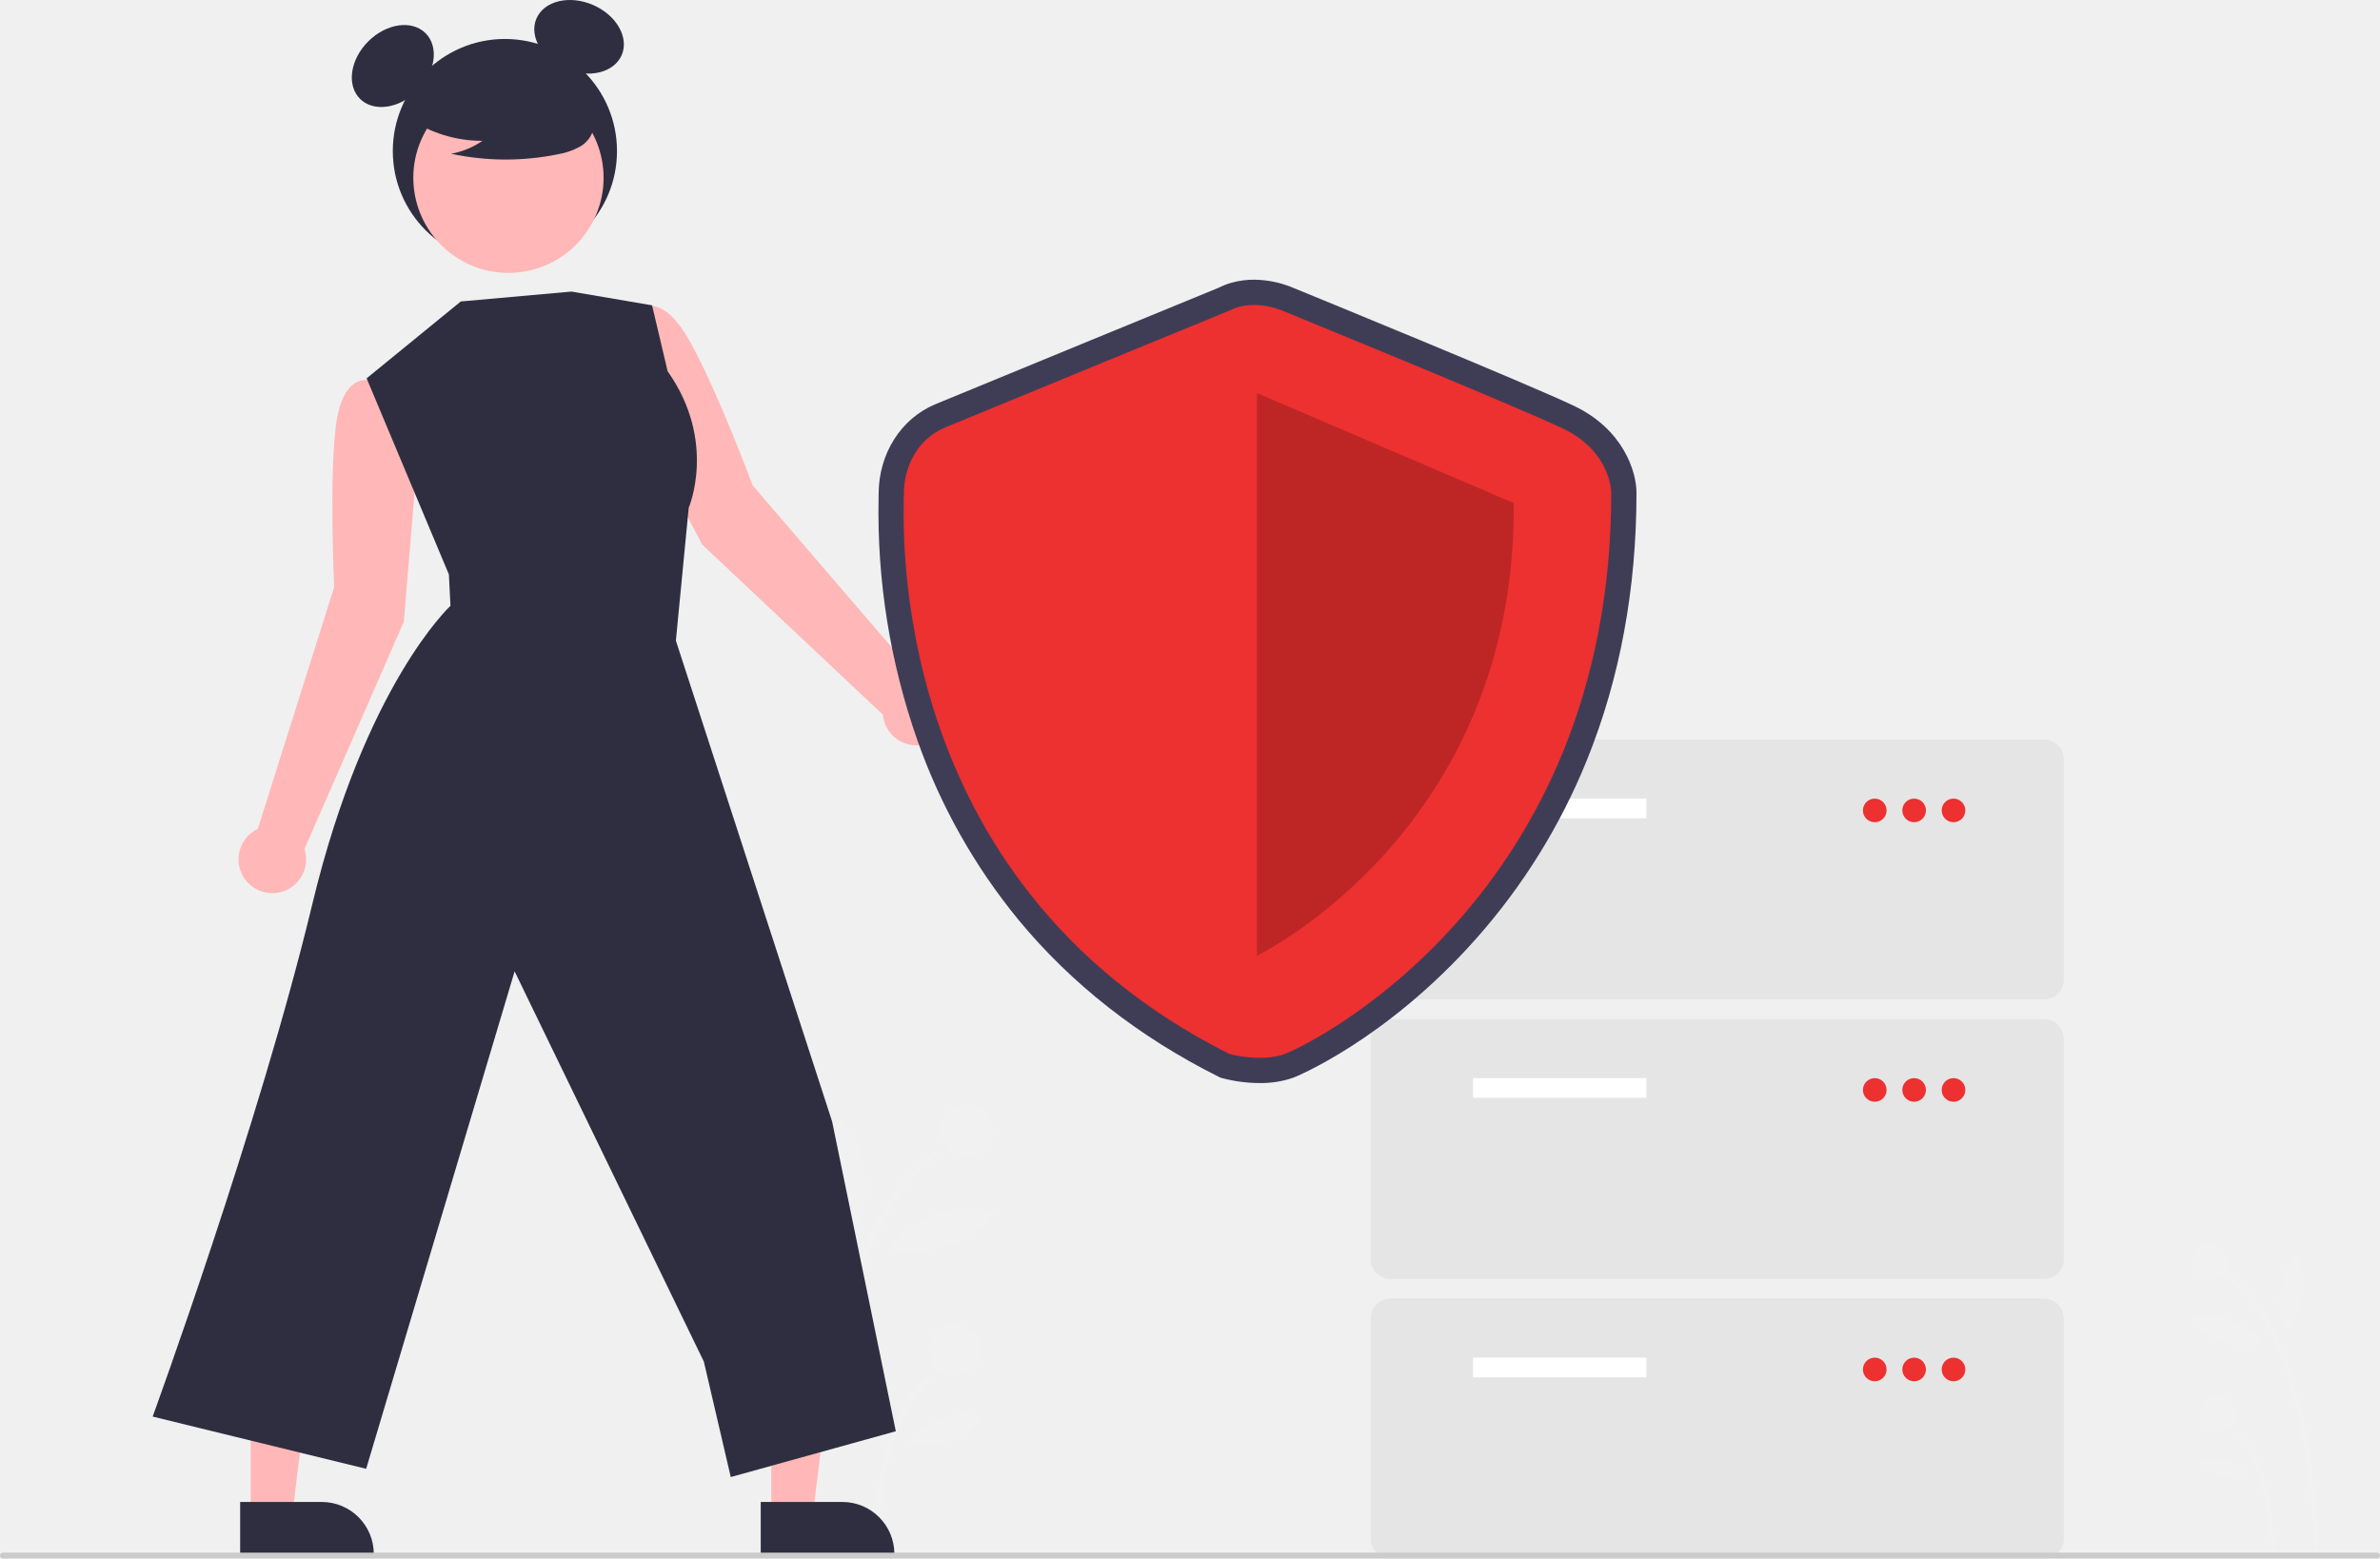
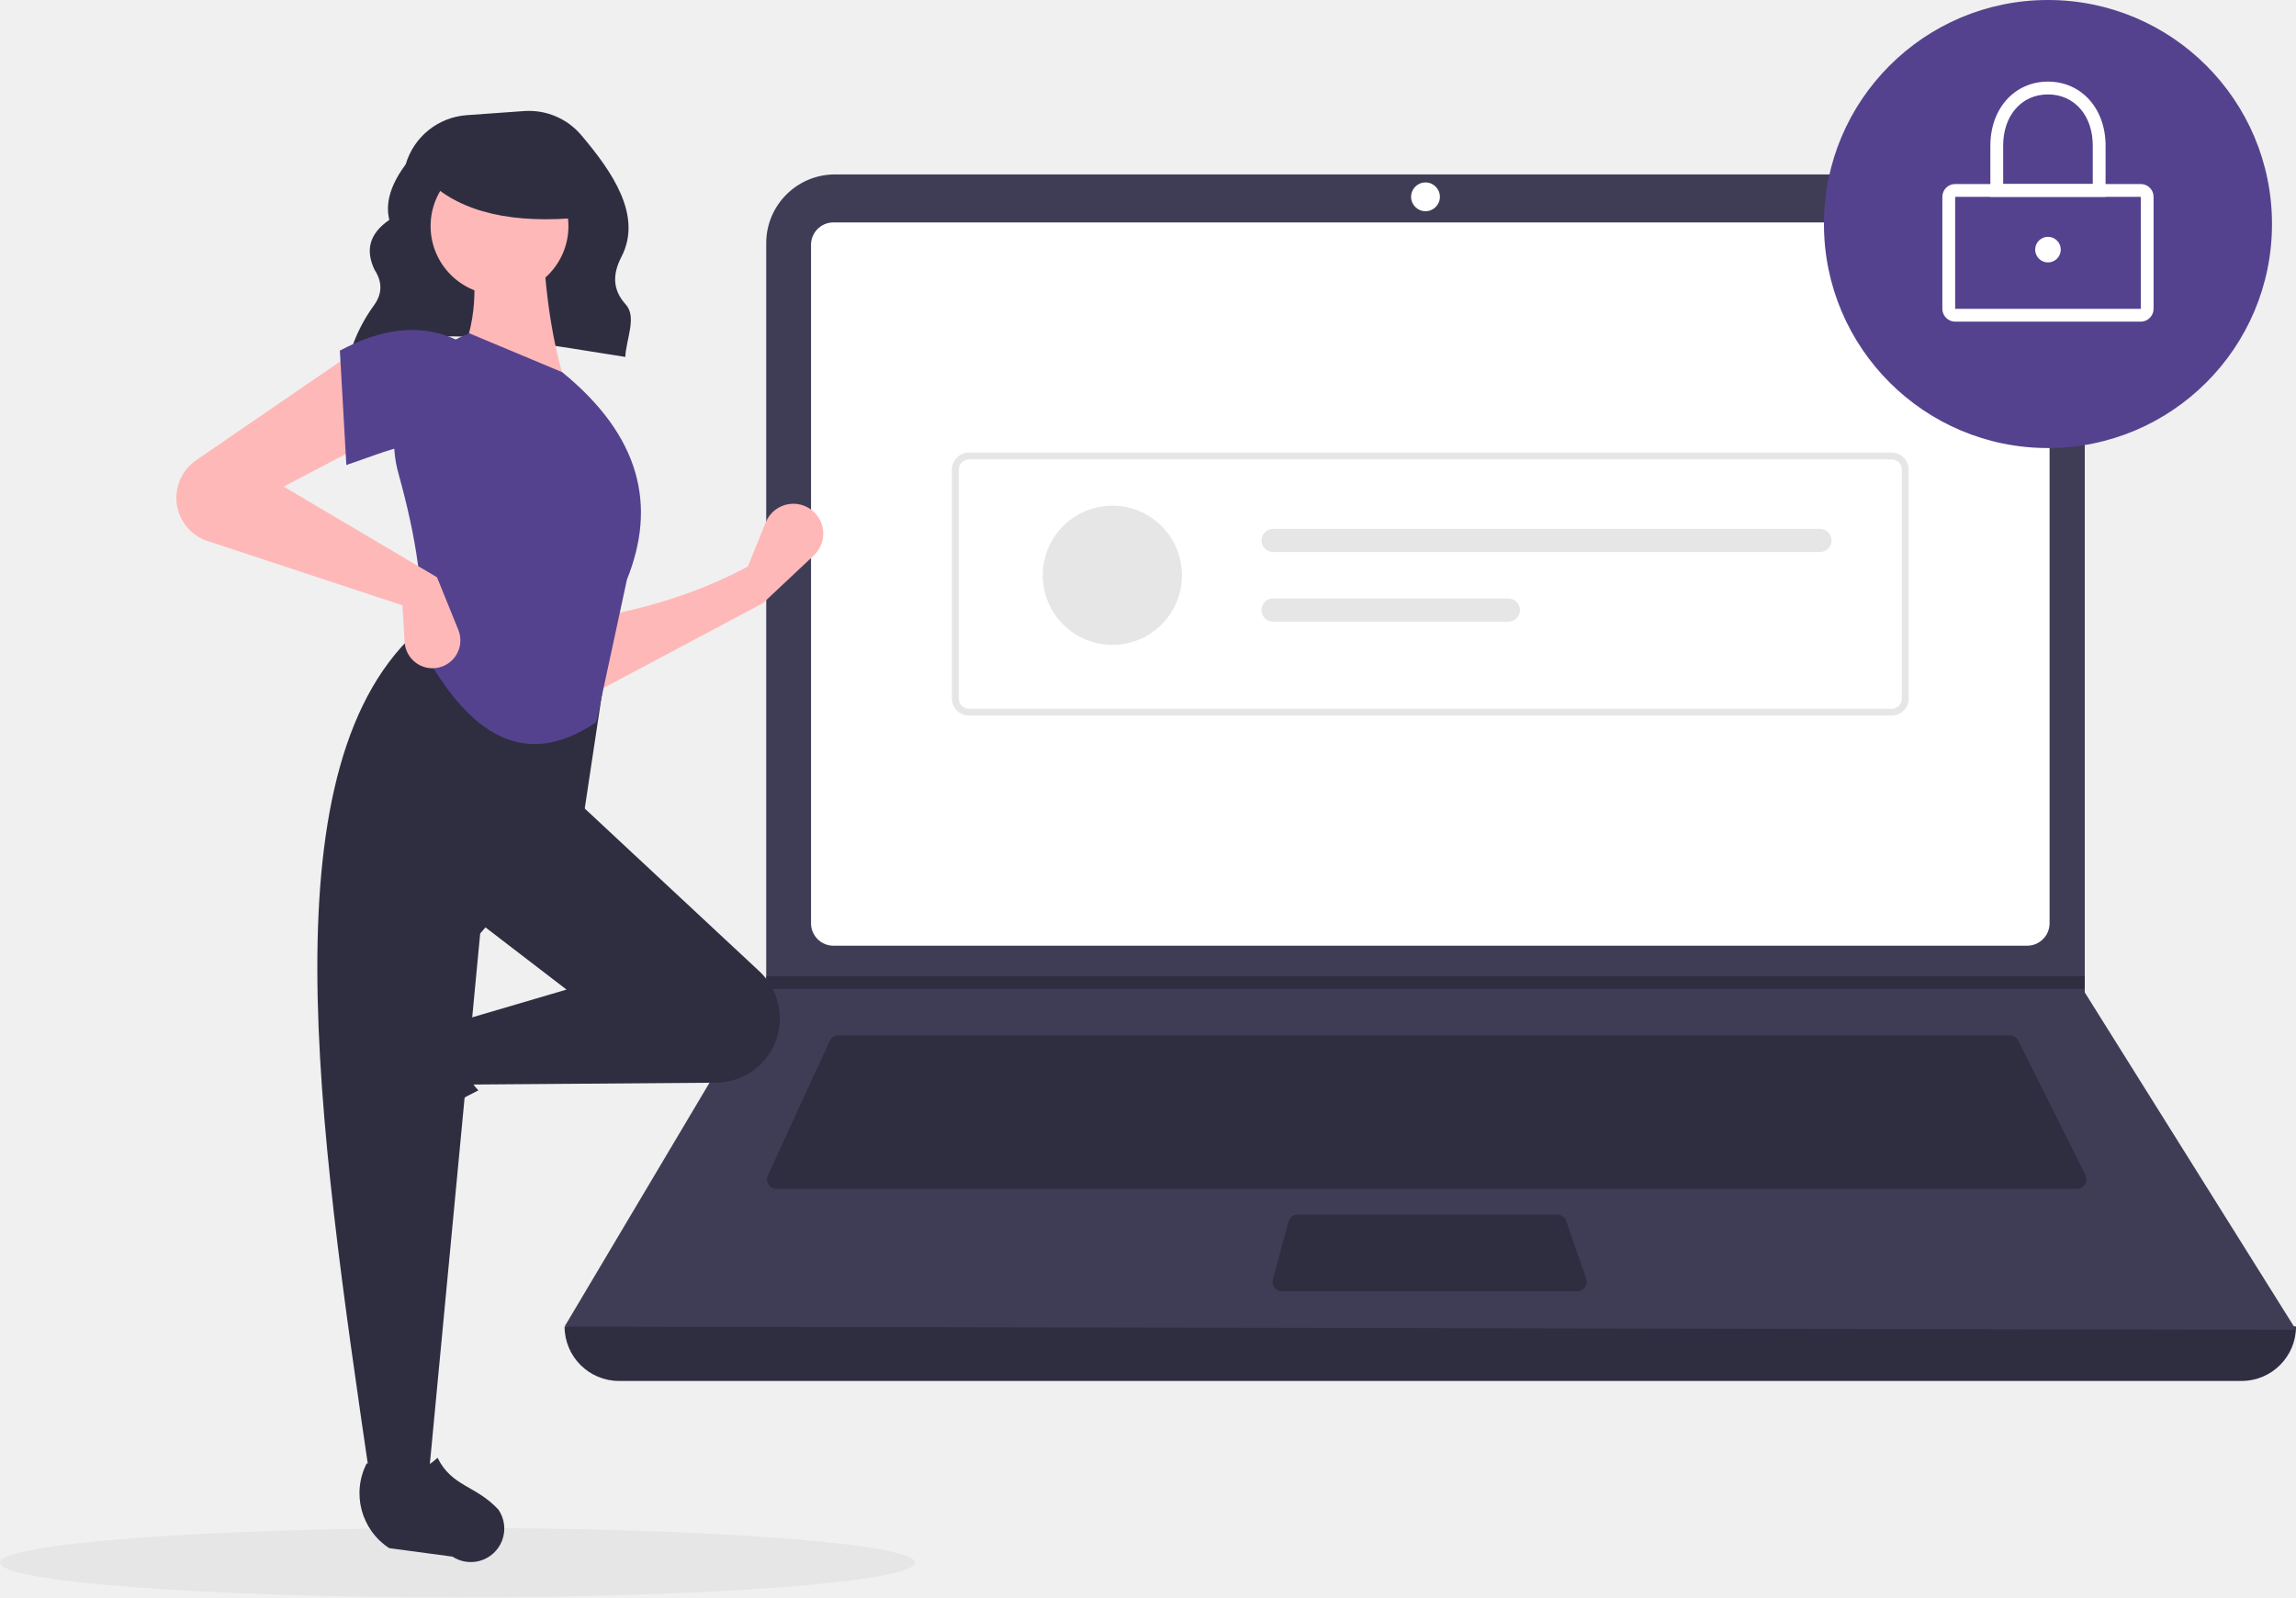
- <svg xmlns="http://www.w3.org/2000/svg" data-name="Layer 1" width="826" height="541" viewBox="0 0 826 541">
-   <path d="M990.637,719.305l1.225-.024a284.08,284.08,0,0,0-4.348-40.598c-5.297-28.713-14.105-47.57-26.179-56.047l-.703,1.002C988.837,643.441,990.623,718.548,990.637,719.305Z" transform="translate(-187 -179.5)" fill="#f1f1f1" />
-   <path d="M975.326,719.012l1.225-.024c-.026-1.357-.792-33.326-13.378-42.163l-.703,1.002C974.548,686.308,975.32,718.686,975.326,719.012Z" transform="translate(-187 -179.5)" fill="#f1f1f1" />
-   <circle cx="766.664" cy="438.125" r="6.125" fill="#f1f1f1" />
-   <circle cx="769.697" cy="490.796" r="6.125" fill="#f1f1f1" />
-   <path d="M978.181,627.421a27.205,27.205,0,0,0,1.849,13.928,24.793,24.793,0,0,0,4.168-26.624A27.205,27.205,0,0,0,978.181,627.421Z" transform="translate(-187 -179.5)" fill="#f1f1f1" />
-   <path d="M958.161,645.276a27.205,27.205,0,0,0,14.037.606,24.793,24.793,0,0,0-25.49-8.743A27.205,27.205,0,0,0,958.161,645.276Z" transform="translate(-187 -179.5)" fill="#f1f1f1" />
-   <path d="M957.935,691.922a19.069,19.069,0,0,0,9.839.425,17.378,17.378,0,0,0-17.867-6.128A19.068,19.068,0,0,0,957.935,691.922Z" transform="translate(-187 -179.5)" fill="#f1f1f1" />
-   <path d="M469.026,719.305l-1.778-.035a412.331,412.331,0,0,1,6.311-58.927c7.688-41.675,20.472-69.046,37.997-81.351l1.021,1.455C471.639,609.191,469.047,718.207,469.026,719.305Z" transform="translate(-187 -179.5)" fill="#f1f1f1" />
-   <path d="M491.25,718.88l-1.778-.035c.038-1.969,1.149-48.372,19.417-61.198l1.021,1.455C492.379,671.41,491.259,718.407,491.25,718.88Z" transform="translate(-187 -179.5)" fill="#f1f1f1" />
-   <circle cx="335.692" cy="392.219" r="8.89" fill="#f1f1f1" />
-   <circle cx="331.29" cy="468.67" r="8.89" fill="#f1f1f1" />
-   <path d="M487.106,585.938a39.487,39.487,0,0,1-2.684,20.216,35.986,35.986,0,0,1-6.05-38.644A39.487,39.487,0,0,1,487.106,585.938Z" transform="translate(-187 -179.5)" fill="#f1f1f1" />
-   <path d="M516.164,611.855a39.487,39.487,0,0,1-20.374.88,35.986,35.986,0,0,1,36.998-12.691A39.487,39.487,0,0,1,516.164,611.855Z" transform="translate(-187 -179.5)" fill="#f1f1f1" />
-   <path d="M516.492,679.559a27.678,27.678,0,0,1-14.281.617,25.223,25.223,0,0,1,25.933-8.895A27.677,27.677,0,0,1,516.492,679.559Z" transform="translate(-187 -179.5)" fill="#f1f1f1" />
-   <path d="M331.679,340.734l-4.277-26.168L315.324,311.546s-9.586-2.952-11.826,16.355c-2.24,19.308-.504,55.356-.504,55.356l-26.517,83.971a11.729,11.729,0,1,0,16.194,6.985l34.478-78.878Z" transform="translate(-187 -179.5)" fill="#ffb7b7" />
-   <path d="M405.122,320.141l-6.341-25.746,9.922-7.519s7.656-6.479,17.298,10.398c9.641,16.877,22.198,50.713,22.198,50.713l57.357,66.816a11.729,11.729,0,1,1-12.151,12.782L430.726,368.579Z" transform="translate(-187 -179.5)" fill="#ffb7b7" />
-   <polygon points="267.689 526.093 282.072 526.092 288.915 470.614 267.686 470.615 267.689 526.093" fill="#ffb7b7" />
-   <path d="M451.02,700.897l28.326-.001h.001a18.052,18.052,0,0,1,18.051,18.051v.587l-46.378.002Z" transform="translate(-187 -179.5)" fill="#2f2e41" />
-   <polygon points="87.016 526.093 101.399 526.092 108.242 470.614 87.013 470.615 87.016 526.093" fill="#ffb7b7" />
-   <path d="M270.347,700.897l28.326-.001h.001a18.052,18.052,0,0,1,18.051,18.051v.587l-46.378.002Z" transform="translate(-187 -179.5)" fill="#2f2e41" />
-   <circle cx="175.23" cy="52.431" r="38.902" fill="#2f2e41" />
-   <ellipse cx="323.328" cy="202.419" rx="16.097" ry="12.073" transform="translate(-235.4315 108.4149) rotate(-45)" fill="#2f2e41" />
-   <ellipse cx="387.973" cy="192.279" rx="12.073" ry="16.097" transform="translate(-128.2553 294.0317) rotate(-66.86956)" fill="#2f2e41" />
-   <circle cx="363.464" cy="241.218" r="33.016" transform="translate(-209.5328 264.9384) rotate(-61.33682)" fill="#ffb7b7" />
-   <path d="M328.772,220.451a44.904,44.904,0,0,0,25.662,7.931,27.517,27.517,0,0,1-10.906,4.487,90.545,90.545,0,0,0,36.985.208,23.937,23.937,0,0,0,7.742-2.659,9.798,9.798,0,0,0,4.779-6.391c.811-4.636-2.801-8.847-6.554-11.685a48.348,48.348,0,0,0-40.628-8.119c-4.538,1.173-9.085,3.155-12.033,6.8s-3.821,9.264-1.012,13.017Z" transform="translate(-187 -179.5)" fill="#2f2e41" />
-   <path d="M346.918,284.151l-32.678,26.687,28.552,68.079.545,10.893s-29.64,27.328-47.979,103.668-55.38,177.778-55.38,177.778l74.101,18.128,51.521-172.69,65.677,135.48,9.343,40.072,57.28-15.901L475.792,568.808,421.572,401.886l4.452-46.114s9.922-23.017-7.315-47.386l-5.406-22.898L385.317,280.717Z" transform="translate(-187 -179.5)" fill="#2f2e41" />
-   <path d="M896.415,526.429H669.543a6.841,6.841,0,0,1-6.833-6.833v-76.535a6.841,6.841,0,0,1,6.833-6.833h226.871a6.841,6.841,0,0,1,6.833,6.833v76.535A6.841,6.841,0,0,1,896.415,526.429Z" transform="translate(-187 -179.5)" fill="#e5e5e5" />
-   <rect x="511.244" y="277.228" width="60.135" height="6.833" fill="#fff" />
-   <circle cx="650.647" cy="281.328" r="4.1" fill="#ed3030" />
-   <circle cx="664.314" cy="281.328" r="4.1" fill="#ed3030" />
-   <circle cx="677.981" cy="281.328" r="4.1" fill="#ed3030" />
-   <path d="M896.415,623.465H669.543a6.841,6.841,0,0,1-6.833-6.833v-76.535a6.841,6.841,0,0,1,6.833-6.833h226.871a6.841,6.841,0,0,1,6.833,6.833v76.535A6.841,6.841,0,0,1,896.415,623.465Z" transform="translate(-187 -179.5)" fill="#e5e5e5" />
-   <rect x="511.244" y="374.263" width="60.135" height="6.833" fill="#fff" />
-   <circle cx="650.647" cy="378.363" r="4.1" fill="#ed3030" />
-   <circle cx="664.314" cy="378.363" r="4.1" fill="#ed3030" />
-   <circle cx="677.981" cy="378.363" r="4.1" fill="#ed3030" />
-   <path d="M896.415,720.5H669.543a6.841,6.841,0,0,1-6.833-6.833v-76.535a6.841,6.841,0,0,1,6.833-6.833h226.871a6.841,6.841,0,0,1,6.833,6.833v76.535A6.841,6.841,0,0,1,896.415,720.5Z" transform="translate(-187 -179.5)" fill="#e5e5e5" />
-   <rect x="511.244" y="471.299" width="60.135" height="6.833" fill="#fff" />
-   <circle cx="650.647" cy="475.399" r="4.1" fill="#ed3030" />
-   <circle cx="664.314" cy="475.399" r="4.1" fill="#ed3030" />
-   <circle cx="677.981" cy="475.399" r="4.1" fill="#ed3030" />
-   <path d="M624.17,555.475a51.658,51.658,0,0,1-12.806-1.657l-.824-.228-.765-.383c-27.647-13.862-50.972-32.171-69.326-54.421A206.016,206.016,0,0,1,505.445,436.631a239.231,239.231,0,0,1-13.528-84.274c.012-.602.022-1.067.022-1.387,0-13.939,7.737-26.17,19.712-31.159,9.165-3.819,92.375-37.996,98.387-40.466,11.322-5.673,23.402-.938,25.335-.11,4.336,1.773,81.259,33.235,97.881,41.15,17.132,8.158,21.703,22.813,21.703,30.187,0,33.382-5.781,64.579-17.183,92.727a214.708,214.708,0,0,1-38.585,62.184c-31.498,35.446-63.004,48.012-63.309,48.123A34.427,34.427,0,0,1,624.17,555.475ZM616.76,537.122c2.732.612,9.02,1.531,13.119.036,5.207-1.899,31.578-15.574,56.22-43.305,34.047-38.315,51.323-86.48,51.348-143.157-.061-1.148-.876-9.338-11.722-14.502-16.301-7.762-96.255-40.456-97.061-40.785l-.221-.094c-1.676-.702-7.008-2.181-10.684-.255l-.736.343c-.891.366-89.22,36.644-98.64,40.57-6.59,2.746-8.938,9.548-8.938,14.998,0,.398-.01.978-.025,1.726C508.669,391.478,517.643,486.905,616.76,537.122Z" transform="translate(-187 -179.5)" fill="#3f3d56" />
-   <path d="M613.698,287.305s-89.131,36.608-98.681,40.587-14.325,13.529-14.325,23.079S493.53,485.132,613.698,545.382c0,0,10.906,3.018,19.181,0s113.322-53.95,113.322-194.809c0,0,0-14.325-16.712-22.283S631.977,287.305,631.977,287.305,622.054,282.928,613.698,287.305Z" transform="translate(-187 -179.5)" fill="#ed3030" />
-   <path d="M623.248,315.954V511.243s89.927-43.287,89.131-157.089Z" transform="translate(-187 -179.5)" opacity="0.2" />
-   <path d="M1012,720.5H188a1,1,0,0,1,0-2h824a1,1,0,0,1,0,2Z" transform="translate(-187 -179.5)" fill="#cbcbcb" />
+ <svg xmlns="http://www.w3.org/2000/svg" data-name="Layer 1" width="793" height="551.732" viewBox="0 0 793 551.732">
+   <ellipse cx="158" cy="539.732" rx="158" ry="12" fill="#e6e6e6" />
+   <path d="M324.272,296.554c27.497-11.695,61.744-4.285,95.191.858.311-6.228,4.084-13.808.132-18.153-4.801-5.279-4.359-10.825-1.47-16.404,7.388-14.265-3.197-29.444-13.884-42.065a23.669,23.669,0,0,0-19.755-8.292l-19.797,1.414A23.709,23.709,0,0,0,343.635,230.859v0c-4.727,6.429-7.257,12.841-5.664,19.219-7.081,4.839-8.27,10.68-5.089,17.264,2.698,4.146,2.669,8.182-.123,12.106a55.891,55.891,0,0,0-8.31,16.506Z" transform="translate(-203.5 -174.1342)" fill="#2f2e41" />
+   <path d="M977.709,651.097H417.291A18.791,18.791,0,0,1,398.5,632.306h0q304.727-35.415,598,0h0A18.791,18.791,0,0,1,977.709,651.097Z" transform="translate(-203.5 -174.1342)" fill="#2f2e41" />
+   <path d="M996.5,633.412l-598-1.105,69.306-116.616.332-.553V258.131a23.752,23.752,0,0,1,23.754-23.754H899.792a23.752,23.752,0,0,1,23.754,23.754V516.906Z" transform="translate(-203.5 -174.1342)" fill="#3f3d56" />
+   <path d="M491.35,250.957a7.746,7.746,0,0,0-7.738,7.738V493.031a7.747,7.747,0,0,0,7.738,7.738H903.65a7.747,7.747,0,0,0,7.738-7.738V258.694a7.747,7.747,0,0,0-7.738-7.738Z" transform="translate(-203.5 -174.1342)" fill="#fff" />
+   <path d="M493.078,531.718a3.325,3.325,0,0,0-3.013,1.93l-21.355,46.425a3.316,3.316,0,0,0,3.012,4.702H920.814a3.316,3.316,0,0,0,2.965-4.799L900.567,533.551a3.299,3.299,0,0,0-2.965-1.833Z" transform="translate(-203.5 -174.1342)" fill="#2f2e41" />
+   <circle cx="492.342" cy="67.98" r="4.974" fill="#fff" />
+   <path d="M651.7,593.619a3.321,3.321,0,0,0-3.202,2.454l-5.357,19.896a3.316,3.316,0,0,0,3.202,4.179h101.874a3.315,3.315,0,0,0,3.133-4.401l-6.887-19.896a3.318,3.318,0,0,0-3.134-2.231Z" transform="translate(-203.5 -174.1342)" fill="#2f2e41" />
+   <polygon points="720.046 337.135 720.046 341.556 264.306 341.556 264.649 341.004 264.649 337.135 720.046 337.135" fill="#2f2e41" />
+   <circle cx="707.335" cy="77.375" r="77.375" fill="#55428f" />
+   <path d="M942.89,285.223H878.779a4.426,4.426,0,0,1-4.421-4.421V242.114a4.426,4.426,0,0,1,4.421-4.421H942.89a4.426,4.426,0,0,1,4.421,4.421v38.688A4.426,4.426,0,0,1,942.89,285.223Zm-64.111-43.109v38.688h64.114L942.89,242.114Z" transform="translate(-203.5 -174.1342)" fill="#fff" />
+   <path d="M930.731,242.114h-39.793V224.428c0-12.81,8.368-22.107,19.896-22.107s19.896,9.297,19.896,22.107Zm-35.372-4.421h30.95V224.428c0-10.413-6.363-17.686-15.475-17.686s-15.475,7.273-15.475,17.686Z" transform="translate(-203.5 -174.1342)" fill="#fff" />
+   <circle cx="707.335" cy="86.218" r="4.421" fill="#fff" />
+   <path d="M856.82,421.284H538.18a5.908,5.908,0,0,1-5.901-5.901V336.342a5.908,5.908,0,0,1,5.901-5.901H856.82a5.908,5.908,0,0,1,5.901,5.901V415.383A5.908,5.908,0,0,1,856.82,421.284Zm-318.64-88.482a3.544,3.544,0,0,0-3.54,3.54V415.383a3.544,3.544,0,0,0,3.54,3.54H856.82a3.544,3.544,0,0,0,3.54-3.54V336.342a3.544,3.544,0,0,0-3.54-3.54Z" transform="translate(-203.5 -174.1342)" fill="#e6e6e6" />
+   <circle cx="384.19" cy="198.695" r="24.036" fill="#e6e6e6" />
+   <path d="M643.203,356.805a4.006,4.006,0,1,0,0,8.012H832.061a4.006,4.006,0,0,0,0-8.012Z" transform="translate(-203.5 -174.1342)" fill="#e6e6e6" />
+   <path d="M643.203,380.842a4.006,4.006,0,1,0,0,8.012H724.469a4.006,4.006,0,1,0,0-8.012Z" transform="translate(-203.5 -174.1342)" fill="#e6e6e6" />
+   <path d="M467.022,382.462,408.119,413.778l-.746-26.096c19.226-3.209,37.517-8.797,54.429-17.895l6.16-15.22a10.318,10.318,0,0,1,17.536-2.678l0,0a10.318,10.318,0,0,1-.908,14.069Z" transform="translate(-203.5 -174.1342)" fill="#ffb8b8" />
+   <path d="M323.098,563.267v0a11.574,11.574,0,0,1,1.469-9.363l12.939-19.858a22.612,22.612,0,0,1,29.335-7.739h0c-5.438,9.256-4.68,17.377,1.878,24.434a117.631,117.631,0,0,0-27.936,19.045A11.574,11.574,0,0,1,323.098,563.267Z" transform="translate(-203.5 -174.1342)" fill="#2f2e41" />
+   <path d="M469.705,537.303l0,0a22.203,22.203,0,0,1-18.871,10.779l-85.96.651-3.728-21.623,38.026-11.184-32.061-24.605L402.154,450.313l63.65,59.324A22.203,22.203,0,0,1,469.705,537.303Z" transform="translate(-203.5 -174.1342)" fill="#2f2e41" />
+   <path d="M351.453,685.179H331.321c-18.075-123.898-36.474-248.142,17.895-294.515l64.122,10.439L405.136,455.532l-35.789,41.008Z" transform="translate(-203.5 -174.1342)" fill="#2f2e41" />
+   <path d="M369.149,713.246h0a11.574,11.574,0,0,1-9.363-1.469l-21.859-2.938a22.612,22.612,0,0,1-7.741-29.335v0c9.257,5.437,17.377,4.679,24.434-1.879,4.986,10.067,13.201,9.453,21.047,17.935A11.574,11.574,0,0,1,369.149,713.246Z" transform="translate(-203.5 -174.1342)" fill="#2f2e41" />
+   <path d="M399.172,307.902l-37.28-8.947c6.192-12.674,6.702-26.776,3.728-41.754l25.351-.746C391.764,275.08,394.167,292.481,399.172,307.902Z" transform="translate(-203.5 -174.1342)" fill="#ffb8b8" />
+   <path d="M409.418,423.552c-27.139,18.493-46.314.633-60.947-26.923,2.033-16.862-1.259-37.041-7.357-58.966a40.138,40.138,0,0,1,24.506-48.401h0l32.061,13.421c27.224,22.19,32.582,46.227,22.368,71.578Z" transform="translate(-203.5 -174.1342)" fill="#55428f" />
+   <path d="M331.321,326.542,301.497,342.2l52.938,31.316,7.366,18.17a9.637,9.637,0,0,1-5.789,12.731h0a9.637,9.637,0,0,1-12.762-8.544l-.745-12.663-67.284-22.204a15.733,15.733,0,0,1-9.873-9.611v0a15.733,15.733,0,0,1,5.903-18.303l54.105-37.118Z" transform="translate(-203.5 -174.1342)" fill="#ffb8b8" />
+   <path d="M361.146,329.524c-12.439-5.451-23.749.47-38.026,5.219l-2.237-39.517c14.176-7.556,27.692-9.593,40.263-3.728Z" transform="translate(-203.5 -174.1342)" fill="#55428f" />
+   <circle cx="172.525" cy="78.093" r="23.802" fill="#ffb8b8" />
+   <path d="M404.5,249.224c-23.566,2.308-41.523-1.546-53-12.52v-8.838h51Z" transform="translate(-203.5 -174.1342)" fill="#2f2e41" />
</svg>
